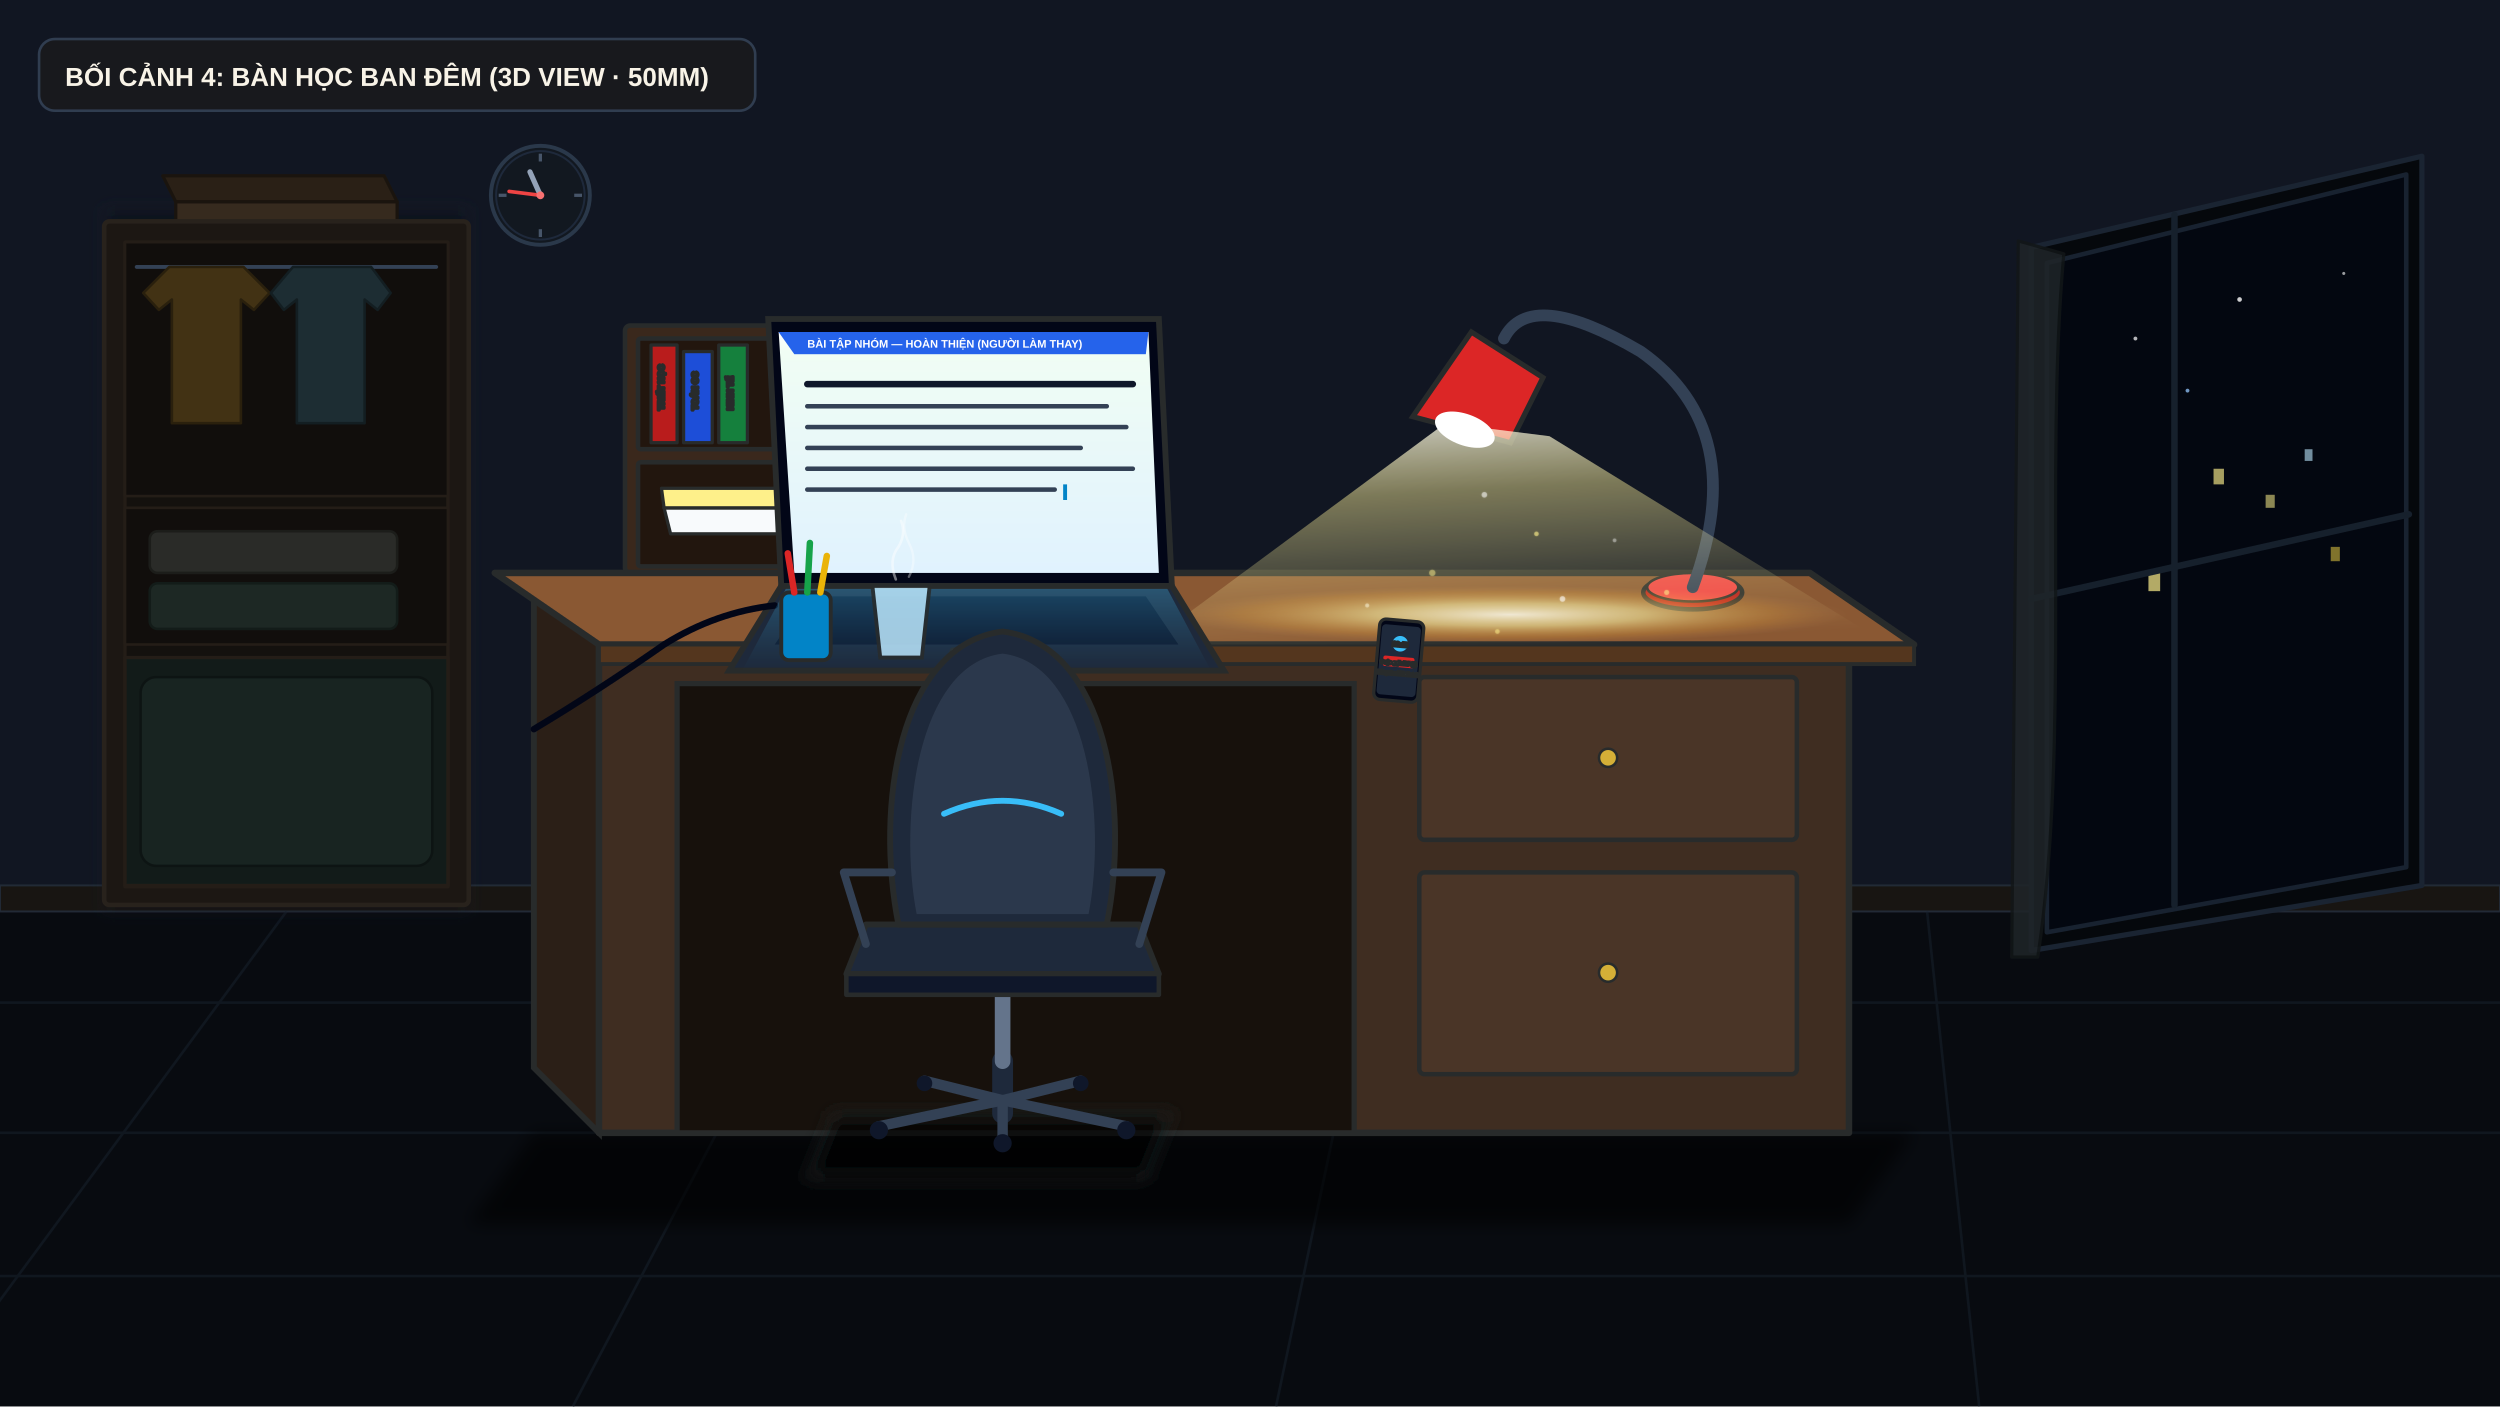
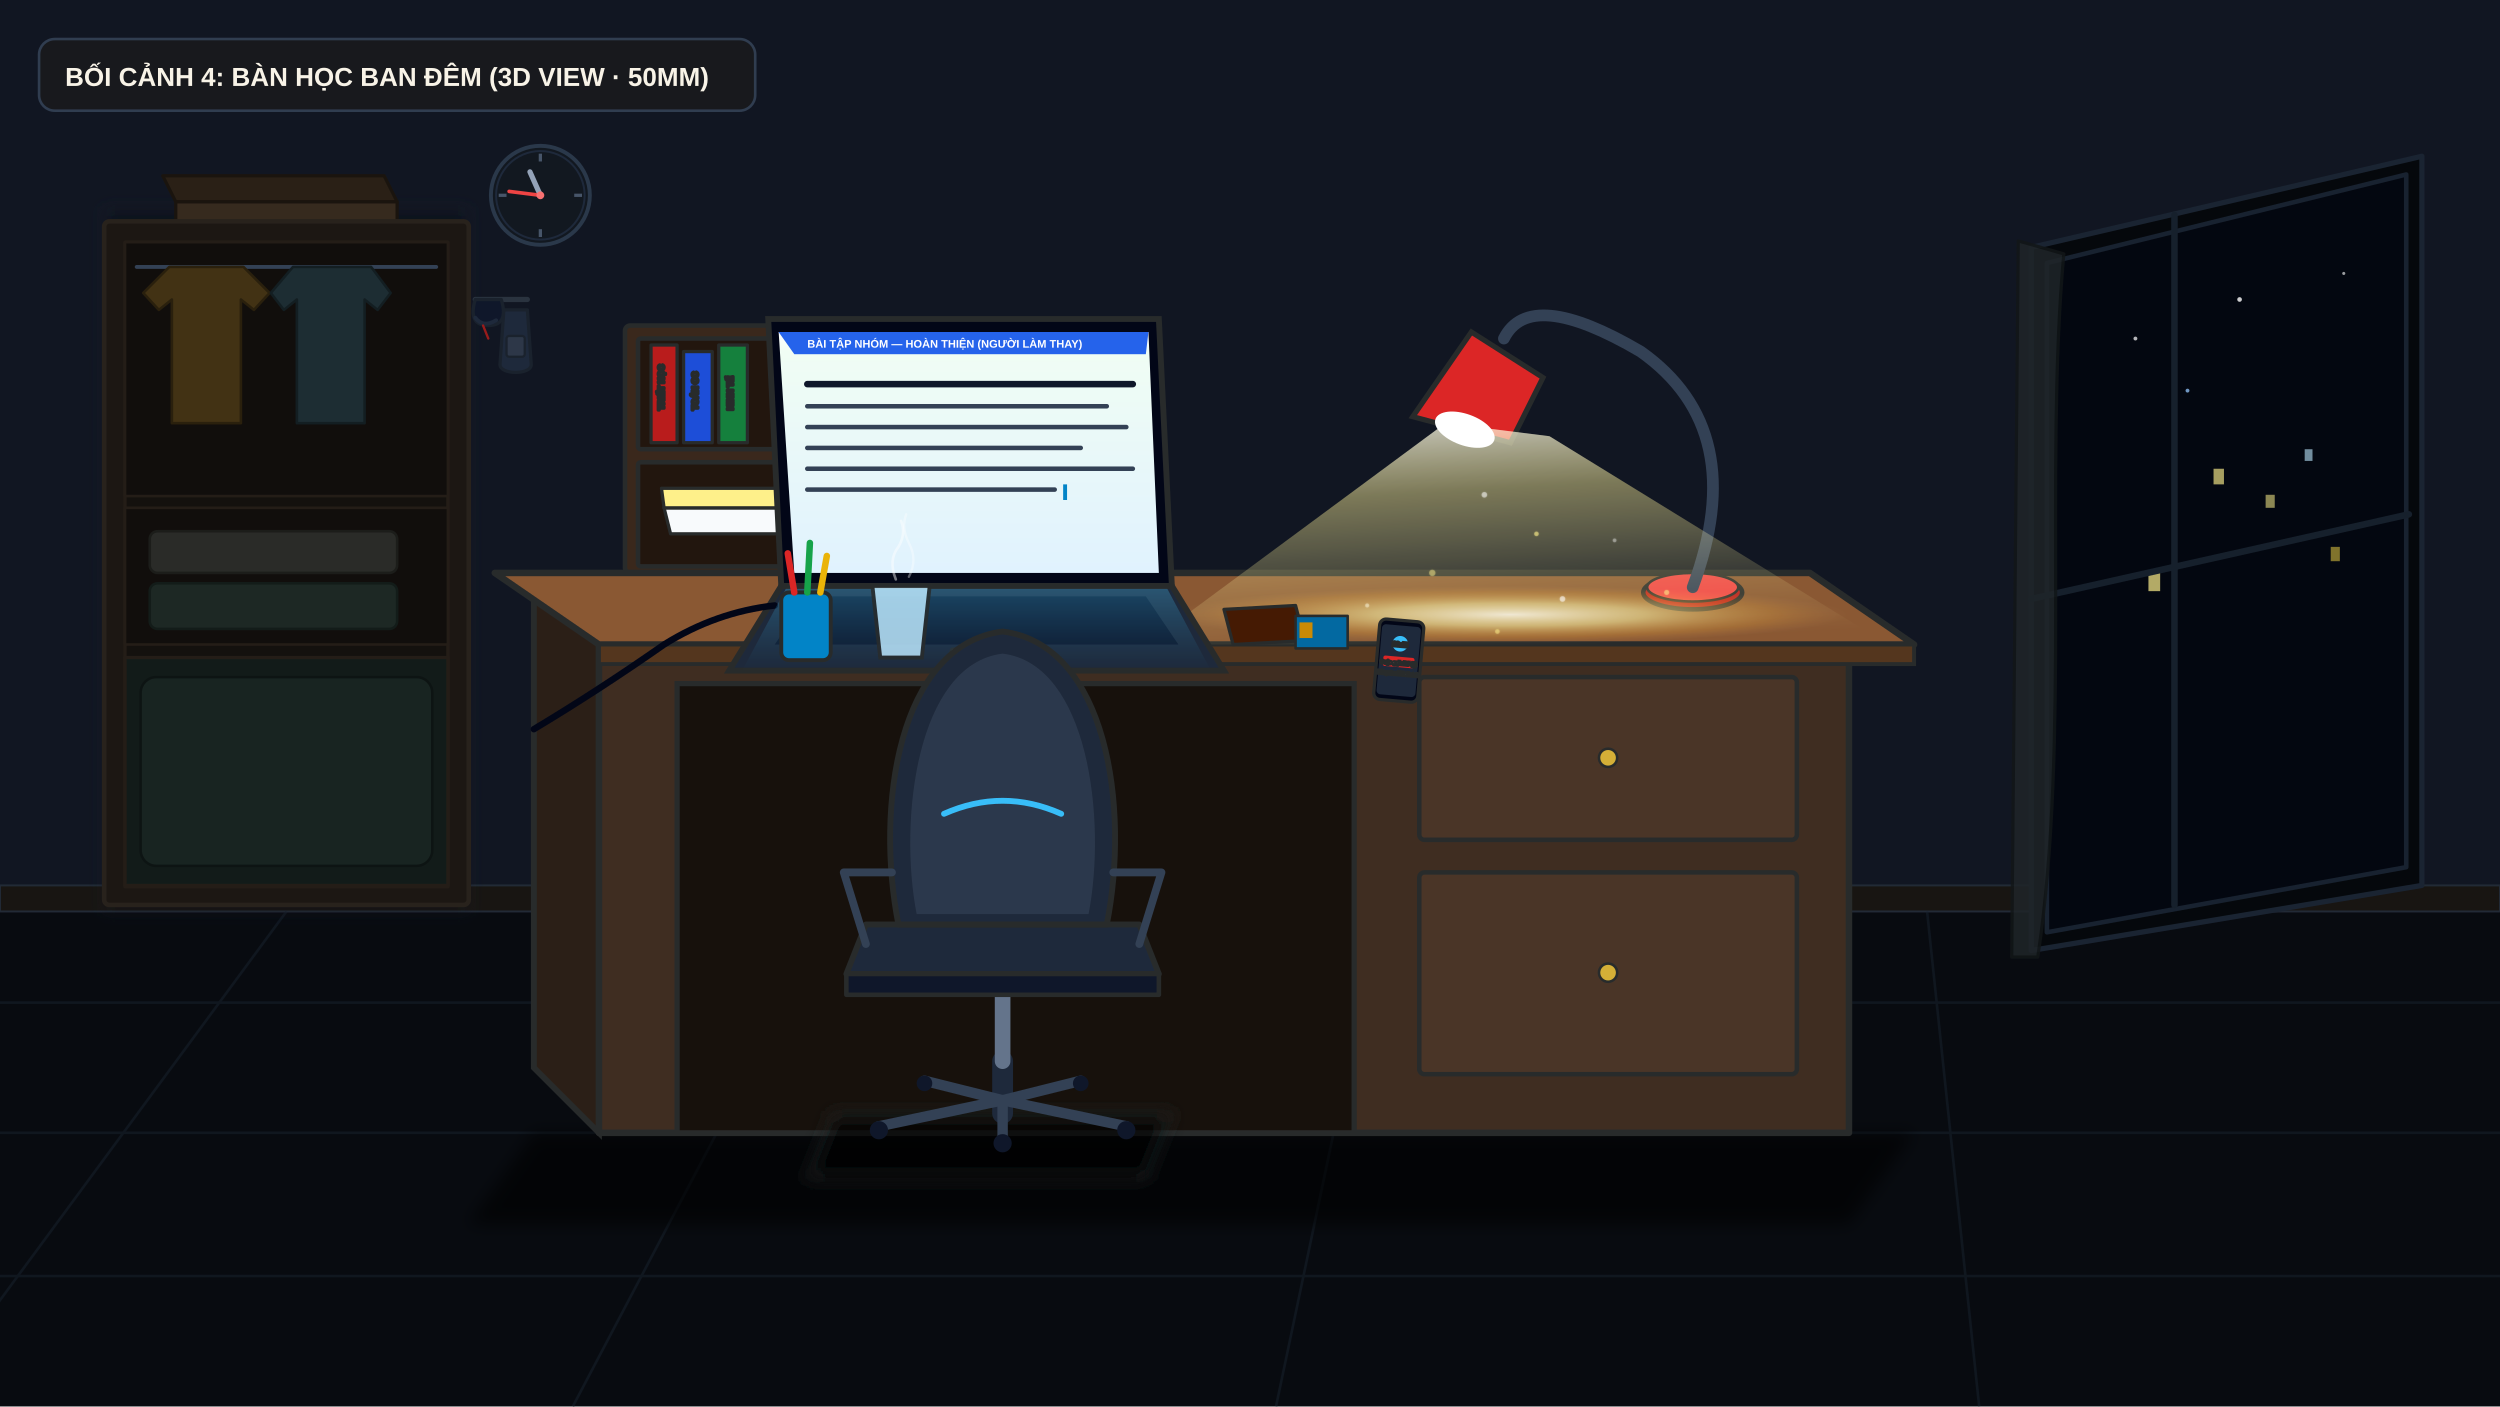
<svg xmlns="http://www.w3.org/2000/svg" width="1920" height="1080" viewBox="0 0 1920 1080">
  <defs>
    <linearGradient id="lamp-cone-down" x1="40%" y1="0%" x2="60%" y2="100%">
      <stop offset="0%" stop-color="#fffde7" stop-opacity="0.75" />
      <stop offset="30%" stop-color="#fef08a" stop-opacity="0.45" />
      <stop offset="70%" stop-color="#fef08a" stop-opacity="0.18" />
      <stop offset="100%" stop-color="#fef08a" stop-opacity="0.0" />
    </linearGradient>
    <radialGradient id="desk-spotlight" cx="50%" cy="50%" r="50%">
      <stop offset="0%" stop-color="#fffde7" stop-opacity="0.85" />
      <stop offset="40%" stop-color="#fef08a" stop-opacity="0.55" />
      <stop offset="80%" stop-color="#d97706" stop-opacity="0.2" />
      <stop offset="100%" stop-color="#8a5833" stop-opacity="0.0" />
    </radialGradient>
    <linearGradient id="screen-light-cast" x1="0%" y1="0%" x2="0%" y2="100%">
      <stop offset="0%" stop-color="#ffffff" />
      <stop offset="8%" stop-color="#f0fdf4" />
      <stop offset="100%" stop-color="#e0f2fe" />
    </linearGradient>
    <linearGradient id="screen-ambient-glow" x1="50%" y1="0%" x2="50%" y2="100%">
      <stop offset="0%" stop-color="#38bdf8" stop-opacity="0.35" />
      <stop offset="100%" stop-color="#0284c7" stop-opacity="0.0" />
    </linearGradient>
    <filter id="night-ao" x="-20%" y="-20%" width="140%" height="140%">
      <feGaussianBlur stdDeviation="6" result="blur" />
    </filter>
    <filter id="dust-soft" x="-50%" y="-50%" width="200%" height="200%">
      <feGaussianBlur stdDeviation="0.7" />
    </filter>
  </defs>
  <rect width="1920" height="1080" fill="#0c1017" />
  <rect width="1920" height="700" fill="#111622" />
  <rect y="700" width="1920" height="380" fill="#080b10" />
  <rect y="680" width="1920" height="20" fill="#181512" stroke="#222a36" stroke-width="1.5" />
  <g stroke="#16202c" stroke-width="2" opacity="0.55">
    <line x1="0" y1="770" x2="1920" y2="770" />
    <line x1="0" y1="870" x2="1920" y2="870" />
    <line x1="0" y1="980" x2="1920" y2="980" />
    <line x1="220" y1="700" x2="-60" y2="1080" />
    <line x1="640" y1="700" x2="440" y2="1080" />
    <line x1="1060" y1="700" x2="980" y2="1080" />
    <line x1="1480" y1="700" x2="1520" y2="1080" />
  </g>
  <g id="bg-wardrobe-closet" transform="translate(80 160)" stroke="#1e293b" stroke-width="3" stroke-linejoin="round">
    <rect x="0" y="0" width="280" height="540" fill="#000000" opacity="0.3" filter="url(#night-ao)" />
    <polygon points="45,-25 215,-25 225,-5 55,-5" fill="#2a2016" stroke="#1a140e" stroke-width="2.5" />
    <polygon points="55,-5 225,-5 225,12 55,12" fill="#362a1e" stroke="#1a140e" stroke-width="2.5" />
    <rect x="0" y="10" width="280" height="525" rx="4" fill="#1c1713" stroke="#28221c" stroke-width="3.5" />
    <rect x="16" y="26" width="248" height="495" fill="#14110e" stroke="#241d17" stroke-width="2.5" />
    <rect x="16" y="26" width="248" height="195" fill="#110e0c" stroke="#241d17" stroke-width="2" />
    <line x1="25" y1="45" x2="255" y2="45" stroke="#334155" stroke-width="3" stroke-linecap="round" />
    <path d="M50 45 L30 65 L42 78 L52 70 L52 165 L105 165 L105 70 L115 78 L127 65 L107 45 Z" fill="#423214" stroke="#2a200d" stroke-width="2" />
    <path d="M145 45 L128 65 L138 78 L148 70 L148 165 L200 165 L200 70 L210 78 L220 65 L205 45 Z" fill="#1d2d33" stroke="#131e22" stroke-width="2" />
    <rect x="16" y="230" width="248" height="105" fill="#110e0c" stroke="#241d17" stroke-width="2" />
    <rect x="35" y="248" width="190" height="32" rx="6" fill="#2a2b28" stroke="#1c1d1a" stroke-width="2" />
    <rect x="35" y="288" width="190" height="35" rx="6" fill="#1d2824" stroke="#131c19" stroke-width="2" />
    <rect x="16" y="345" width="248" height="175" fill="#121b19" stroke="#241d17" stroke-width="2.5" />
    <rect x="28" y="360" width="224" height="145" rx="12" fill="#182421" stroke="#0d1413" stroke-width="2" />
  </g>
  <g transform="translate(415 150)" stroke="#1e293b" stroke-width="3" stroke-linejoin="round">
    <circle cx="0" cy="0" r="38" fill="#121820" stroke="#2a384a" stroke-width="3" />
    <circle cx="0" cy="0" r="34" fill="none" stroke="#1e293b" stroke-width="1.5" />
    <line x1="0" y1="-32" x2="0" y2="-26" stroke="#475569" stroke-width="2.5" />
    <line x1="32" y1="0" x2="26" y2="0" stroke="#475569" stroke-width="2.5" />
    <line x1="0" y1="32" x2="0" y2="26" stroke="#475569" stroke-width="2.5" />
    <line x1="-32" y1="0" x2="-26" y2="0" stroke="#475569" stroke-width="2.5" />
    <line x1="0" y1="0" x2="-8" y2="-18" stroke="#94a3b8" stroke-width="4" stroke-linecap="round" />
    <line x1="0" y1="0" x2="-24" y2="-3" stroke="#ef4444" stroke-width="2.8" stroke-linecap="round" />
    <circle cx="0" cy="0" r="3" fill="#f87171" stroke="none" />
  </g>
+   <g id="wall-hooks-night" transform="translate(370 230)" stroke="#1a222d" stroke-width="2.5" stroke-linejoin="round">
+     <line x1="-5" y1="0" x2="35" y2="0" stroke="#2a333f" stroke-width="4" stroke-linecap="round" />
+     <g transform="translate(5 0)">
+       <path d="M-10 0 Q-16 20 0 20 Q16 20 10 0 Z" fill="#0f172a" stroke-width="2.5" />
+       <path d="M-10 14 Q-4 22 6 16" fill="none" stroke="#1e293b" stroke-width="3" stroke-linecap="round" />
+       <line x1="-4" y1="20" x2="0" y2="30" stroke="#991b1b" stroke-width="1.8" stroke-linecap="round" />
+     </g>
+     <g transform="translate(26 0)">
+       <path d="M-9 8 L-12 50 C-12 58 12 58 12 50 L9 8 Z" fill="#1e293b" stroke-width="2.5" />
+       <rect x="-7" y="28" width="14" height="16" rx="2" fill="#2d3748" stroke-width="1.8" />
+     </g>
+   </g>
  <g id="bg-window-night" transform="translate(1560 120)" stroke="#182230" stroke-width="3.5" stroke-linejoin="round">
    <polygon points="0,70 300,0 300,560 0,610" fill="#05080c" stroke="#1a2432" stroke-width="4" />
    <polygon points="12,82 288,14 288,546 12,596" fill="#030710" />
    <circle cx="80" cy="140" r="1.5" fill="#ffffff" opacity="0.7" stroke="none" />
    <circle cx="160" cy="110" r="1.8" fill="#ffffff" opacity="0.8" stroke="none" />
    <circle cx="240" cy="90" r="1.2" fill="#ffffff" opacity="0.6" stroke="none" />
    <circle cx="120" cy="180" r="1.5" fill="#93c5fd" opacity="0.75" stroke="none" />
    <rect x="140" y="240" width="8" height="12" fill="#fef08a" opacity="0.65" stroke="none" />
    <rect x="180" y="260" width="7" height="10" fill="#fef08a" opacity="0.55" stroke="none" />
    <rect x="210" y="225" width="6" height="9" fill="#bae6fd" opacity="0.6" stroke="none" />
    <rect x="90" y="320" width="9" height="14" fill="#fef08a" opacity="0.7" stroke="none" />
    <rect x="230" y="300" width="7" height="11" fill="#fde047" opacity="0.5" stroke="none" />
    <line x1="110" y1="45" x2="110" y2="575" stroke="#16202c" stroke-width="5" stroke-linecap="round" />
    <line x1="0" y1="340" x2="290" y2="275" stroke="#16202c" stroke-width="5" stroke-linecap="round" />
    <path d="M-10 65 L25 75 C10 240 30 450 5 615 L-15 615 Z" fill="#1e2528" opacity="0.85" stroke="#121618" stroke-width="2.5" />
  </g>
  <g id="study-desk-night" transform="translate(460 430)">
    <g stroke="#282b2b" stroke-width="3.5" stroke-linejoin="round">
      <rect x="20" y="-180" width="210" height="190" rx="4" fill="#3a281c" />
      <rect x="30" y="-170" width="190" height="85" rx="2" fill="#22160e" />
      <rect x="30" y="-75" width="190" height="80" rx="2" fill="#22160e" />
      <g stroke="#282b2b" stroke-width="2.5">
        <rect x="40" y="-165" width="20" height="75" fill="#b91c1c" />
        <text x="50" y="-115" font-family="Arial" font-size="6.5" font-weight="bold" fill="#ffffff" transform="rotate(-90 50 -115)">TRIẾT HỌC</text>
        <rect x="65" y="-160" width="22" height="70" fill="#1d4ed8" />
        <text x="76" y="-115" font-family="Arial" font-size="6.5" font-weight="bold" fill="#ffffff" transform="rotate(-90 76 -115)">TOÁN CC</text>
        <rect x="92" y="-165" width="22" height="75" fill="#15803d" />
        <text x="103" y="-115" font-family="Arial" font-size="6.5" font-weight="bold" fill="#ffffff" transform="rotate(-90 103 -115)">KINH TẾ</text>
        <polygon points="50,-40 160,-40 165,-20 55,-20" fill="#f8fafc" />
        <polygon points="48,-55 158,-55 160,-40 50,-40" fill="#fef08a" />
      </g>
      <rect x="165" y="-155" width="45" height="45" fill="#fef08a" stroke="#ca8a04" stroke-width="1.5" transform="rotate(-8 165 -155)" />
      <text x="170" y="-137" font-family="Arial" font-size="6.5" font-weight="bold" fill="#854d0e" transform="rotate(-8 165 -155)">NỘP BÀI!</text>
      <text x="170" y="-127" font-family="Arial" font-size="5" fill="#b91c1c" transform="rotate(-8 165 -155)">Hôm nay 23h59</text>
    </g>
    <polygon points="-50,440 1010,440 960,510 -100,510" fill="#000" opacity="0.6" filter="url(#night-ao)" />
    <polygon points="-50,20 0,65 0,440 -50,390" fill="#2b1f17" stroke="#282b2b" stroke-width="4.5" />
    <polygon points="0,65 960,65 960,440 0,440" fill="#3f2d21" stroke="#282b2b" stroke-width="5" stroke-linejoin="round" />
    <rect x="60" y="95" width="520" height="345" fill="#17110c" stroke="#282b2b" stroke-width="4" />
    <g stroke="#282b2b" stroke-width="3.5">
      <rect x="630" y="90" width="290" height="125" rx="4" fill="#4a3527" />
      <circle cx="775" cy="152" r="7" fill="#d4af37" stroke-width="2" />
      <rect x="630" y="240" width="290" height="155" rx="4" fill="#4a3527" />
      <circle cx="775" cy="317" r="7" fill="#d4af37" stroke-width="2" />
    </g>
    <polygon points="-80,10 930,10 1010,65 0,65" fill="#8a5833" stroke="#282b2b" stroke-width="5" stroke-linejoin="round" />
    <polygon points="0,65 1010,65 1010,80 0,80" fill="#54361e" stroke="#282b2b" stroke-width="3" />
    <g transform="translate(840 25)">
      <ellipse cx="0" cy="0" rx="38" ry="13" fill="#b91c1c" stroke="#282b2b" stroke-width="3.5" />
      <ellipse cx="0" cy="-4" rx="35" ry="11" fill="#ef4444" stroke="#282b2b" stroke-width="2" />
      <path d="M0 -4 Q45 -125 -40 -185 Q-125 -235 -145 -195" fill="none" stroke="#334155" stroke-width="9" stroke-linecap="round" />
      <path d="M-170 -200 L-115 -165 L-140 -115 L-215 -135 Z" fill="#dc2626" stroke="#282b2b" stroke-width="4" />
      <ellipse cx="-175" cy="-125" rx="24" ry="12" fill="#ffffff" stroke="none" transform="rotate(20 -175 -125)" />
    </g>
    <polygon points="650,-105 730,-95 990,65 420,65" fill="url(#lamp-cone-down)" style="mix-blend-mode: screen;" />
    <ellipse cx="700" cy="42" rx="260" ry="22" fill="url(#desk-spotlight)" style="mix-blend-mode: screen;" />
    <g transform="translate(280 20)">
      <polygon points="-140,0 160,0 200,65 -180,65" fill="#1e293b" stroke="#282b2b" stroke-width="4.5" />
      <polygon points="-120,8 140,8 165,45 -145,45" fill="#0f172a" stroke="none" />
      <rect x="-10" y="48" width="55" height="14" rx="2" fill="#334155" stroke="#282b2b" stroke-width="1.5" />
      <path d="M-145 15 Q-190 20 -230 45 Q-280 80 -330 110" fill="none" stroke="#020617" stroke-width="5" stroke-linecap="round" />
      <polygon points="-130,-10 150,-10 190,65 -170,65" fill="url(#screen-ambient-glow)" style="mix-blend-mode: screen;" />
      <polygon points="-140,0 160,0 150,-205 -150,-205" fill="#020617" stroke="#282b2b" stroke-width="4.5" />
      <polygon points="-130,-10 150,-10 142,-195 -142,-195" fill="url(#screen-light-cast)" stroke="none" />
      <polygon points="-130,-178 140,-178 142,-195 -142,-195" fill="#2563eb" stroke="none" />
      <text x="-120" y="-183" font-family="Arial" font-size="8.5" font-weight="bold" fill="#ffffff">BÀI TẬP NHÓM — HOÀN THIỆN (NGƯỜI LÀM THAY)</text>
      <g stroke="#334155" stroke-width="3.5" stroke-linecap="round">
        <line x1="-120" y1="-155" x2="130" y2="-155" stroke="#0f172a" stroke-width="5" />
        <line x1="-120" y1="-138" x2="110" y2="-138" />
        <line x1="-120" y1="-122" x2="125" y2="-122" />
        <line x1="-120" y1="-106" x2="90" y2="-106" />
        <line x1="-120" y1="-90" x2="130" y2="-90" />
        <line x1="-120" y1="-74" x2="70" y2="-74" />
      </g>
      <line x1="78" y1="-78" x2="78" y2="-66" stroke="#0284c7" stroke-width="3" />
    </g>
    <g transform="translate(600 45) rotate(5)" stroke="#282b2b" stroke-width="2.5">
      <rect x="0" y="0" width="34" height="62" rx="5" fill="#020617" />
      <rect x="2" y="4" width="30" height="54" rx="3" fill="#1e293b" stroke="none" />
      <circle cx="17" cy="18" r="6" fill="#38bdf8" stroke="none" />
      <text x="17" y="20" font-family="Arial" font-size="4.5" font-weight="bold" fill="#ffffff" text-anchor="middle">23:45</text>
      <rect x="5" y="28" width="24" height="8" rx="1.5" fill="#dc2626" stroke="none" />
      <text x="17" y="34" font-family="Arial" font-size="3.5" font-weight="bold" fill="#ffffff" text-anchor="middle">Cuộc gọi nhỡ (3)</text>
      <text x="17" y="42" font-family="Arial" font-size="3.5" fill="#94a3b8" text-anchor="middle">Tùng: Lm bài chưa?</text>
    </g>
+     <g transform="translate(480 38)" stroke="#282b2b" stroke-width="2.5" stroke-linejoin="round">
+       <polygon points="0,0 55,-3 62,24 7,27" fill="#451a03" />
+       <polygon points="55,5 95,5 95,30 55,30" fill="#0369a1" stroke-width="2" />
+       <rect x="58" y="10" width="10" height="12" fill="#ca8a04" stroke="none" />
+     </g>
    <g transform="translate(140 25)">
      <rect x="0" y="0" width="38" height="52" rx="6" fill="#0284c7" stroke="#282b2b" stroke-width="3" />
      <line x1="10" y1="0" x2="5" y2="-30" stroke="#dc2626" stroke-width="5" stroke-linecap="round" />
      <line x1="20" y1="0" x2="22" y2="-38" stroke="#16a34a" stroke-width="5" stroke-linecap="round" />
      <line x1="30" y1="0" x2="35" y2="-28" stroke="#eab308" stroke-width="5" stroke-linecap="round" />
      <path d="M70 -5 L76 50 L108 50 L114 -5 Z" fill="#bae6fd" stroke="#282b2b" stroke-width="3" opacity="0.85" />
      <path d="M88 -10 Q82 -25 90 -35 Q96 -45 92 -55" fill="none" stroke="#ffffff" stroke-width="2" opacity="0.45" stroke-linecap="round" />
      <path d="M98 -12 Q105 -25 98 -38 Q92 -50 96 -60" fill="none" stroke="#ffffff" stroke-width="1.8" opacity="0.35" stroke-linecap="round" />
    </g>
    <g id="vfx-dust-particles" opacity="0.75" filter="url(#dust-soft)">
      <circle cx="680" cy="-50" r="2.2" fill="#ffffff" opacity="0.8" />
      <circle cx="720" cy="-20" r="1.8" fill="#fef08a" opacity="0.9" />
      <circle cx="640" cy="10" r="2.5" fill="#fef08a" opacity="0.7" />
      <circle cx="780" cy="-15" r="1.5" fill="#ffffff" opacity="0.6" />
      <circle cx="820" cy="25" r="2.0" fill="#fef08a" opacity="0.8" />
      <circle cx="590" cy="35" r="1.6" fill="#fffde7" opacity="0.7" />
      <circle cx="740" cy="30" r="2.2" fill="#ffffff" opacity="0.85" />
      <circle cx="690" cy="55" r="1.8" fill="#fef08a" opacity="0.75" />
    </g>
  </g>
  <g id="student-swivel-chair" transform="translate(770 680)" stroke="#282b2b" stroke-width="4" stroke-linejoin="round">
    <polygon points="-130,175 130,175 110,225 -150,225" fill="#000" opacity="0.65" filter="url(#night-ao)" />
    <g stroke="#334155" stroke-width="8" stroke-linecap="round">
      <line x1="0" y1="135" x2="0" y2="175" stroke="#1e293b" stroke-width="16" />
      <line x1="0" y1="165" x2="-95" y2="185" />
      <line x1="0" y1="165" x2="95" y2="185" />
      <line x1="0" y1="165" x2="-60" y2="150" />
      <line x1="0" y1="165" x2="60" y2="150" />
      <line x1="0" y1="165" x2="0" y2="195" />
    </g>
    <circle cx="-95" cy="188" r="7" fill="#0f172a" stroke="none" />
    <circle cx="95" cy="188" r="7" fill="#0f172a" stroke="none" />
    <circle cx="-60" cy="152" r="6" fill="#0f172a" stroke="none" />
    <circle cx="60" cy="152" r="6" fill="#0f172a" stroke="none" />
    <circle cx="0" cy="198" r="7" fill="#0f172a" stroke="none" />
    <line x1="0" y1="135" x2="0" y2="65" stroke="#64748b" stroke-width="12" stroke-linecap="round" />
    <polygon points="-105,30 105,30 120,68 -120,68" fill="#1e293b" stroke="#282b2b" stroke-width="4.5" />
    <polygon points="-120,68 120,68 120,84 -120,84" fill="#0f172a" stroke="#282b2b" stroke-width="3.5" />
    <path d="M-80 30 C-98 -60 -80 -185 0 -195 C80 -185 98 -60 80 30 Z" fill="#1e293b" stroke="#282b2b" stroke-width="4.5" />
    <path d="M-66 22 C-80 -50 -66 -170 0 -178 C66 -170 80 -50 66 22 Z" fill="#334155" opacity="0.65" stroke="none" />
    <path d="M-45 -55 Q0 -75 45 -55" fill="none" stroke="#38bdf8" stroke-width="4.5" stroke-linecap="round" />
    <g stroke="#334155" stroke-width="6" stroke-linecap="round">
      <path d="M-105 45 L-122 -10 L-85 -10" fill="none" />
      <path d="M105 45 L122 -10 L85 -10" fill="none" />
    </g>
  </g>
  <rect x="30" y="30" width="550" height="55" rx="12" fill="#181a1d" opacity="0.9" stroke="#334155" stroke-width="2" />
  <text x="50" y="66" font-family="Arial, sans-serif" font-size="20" font-weight="bold" fill="#f8f3e7">BỐI CẢNH 4: BÀN HỌC BAN ĐÊM (3D VIEW · 50MM)</text>
</svg>
